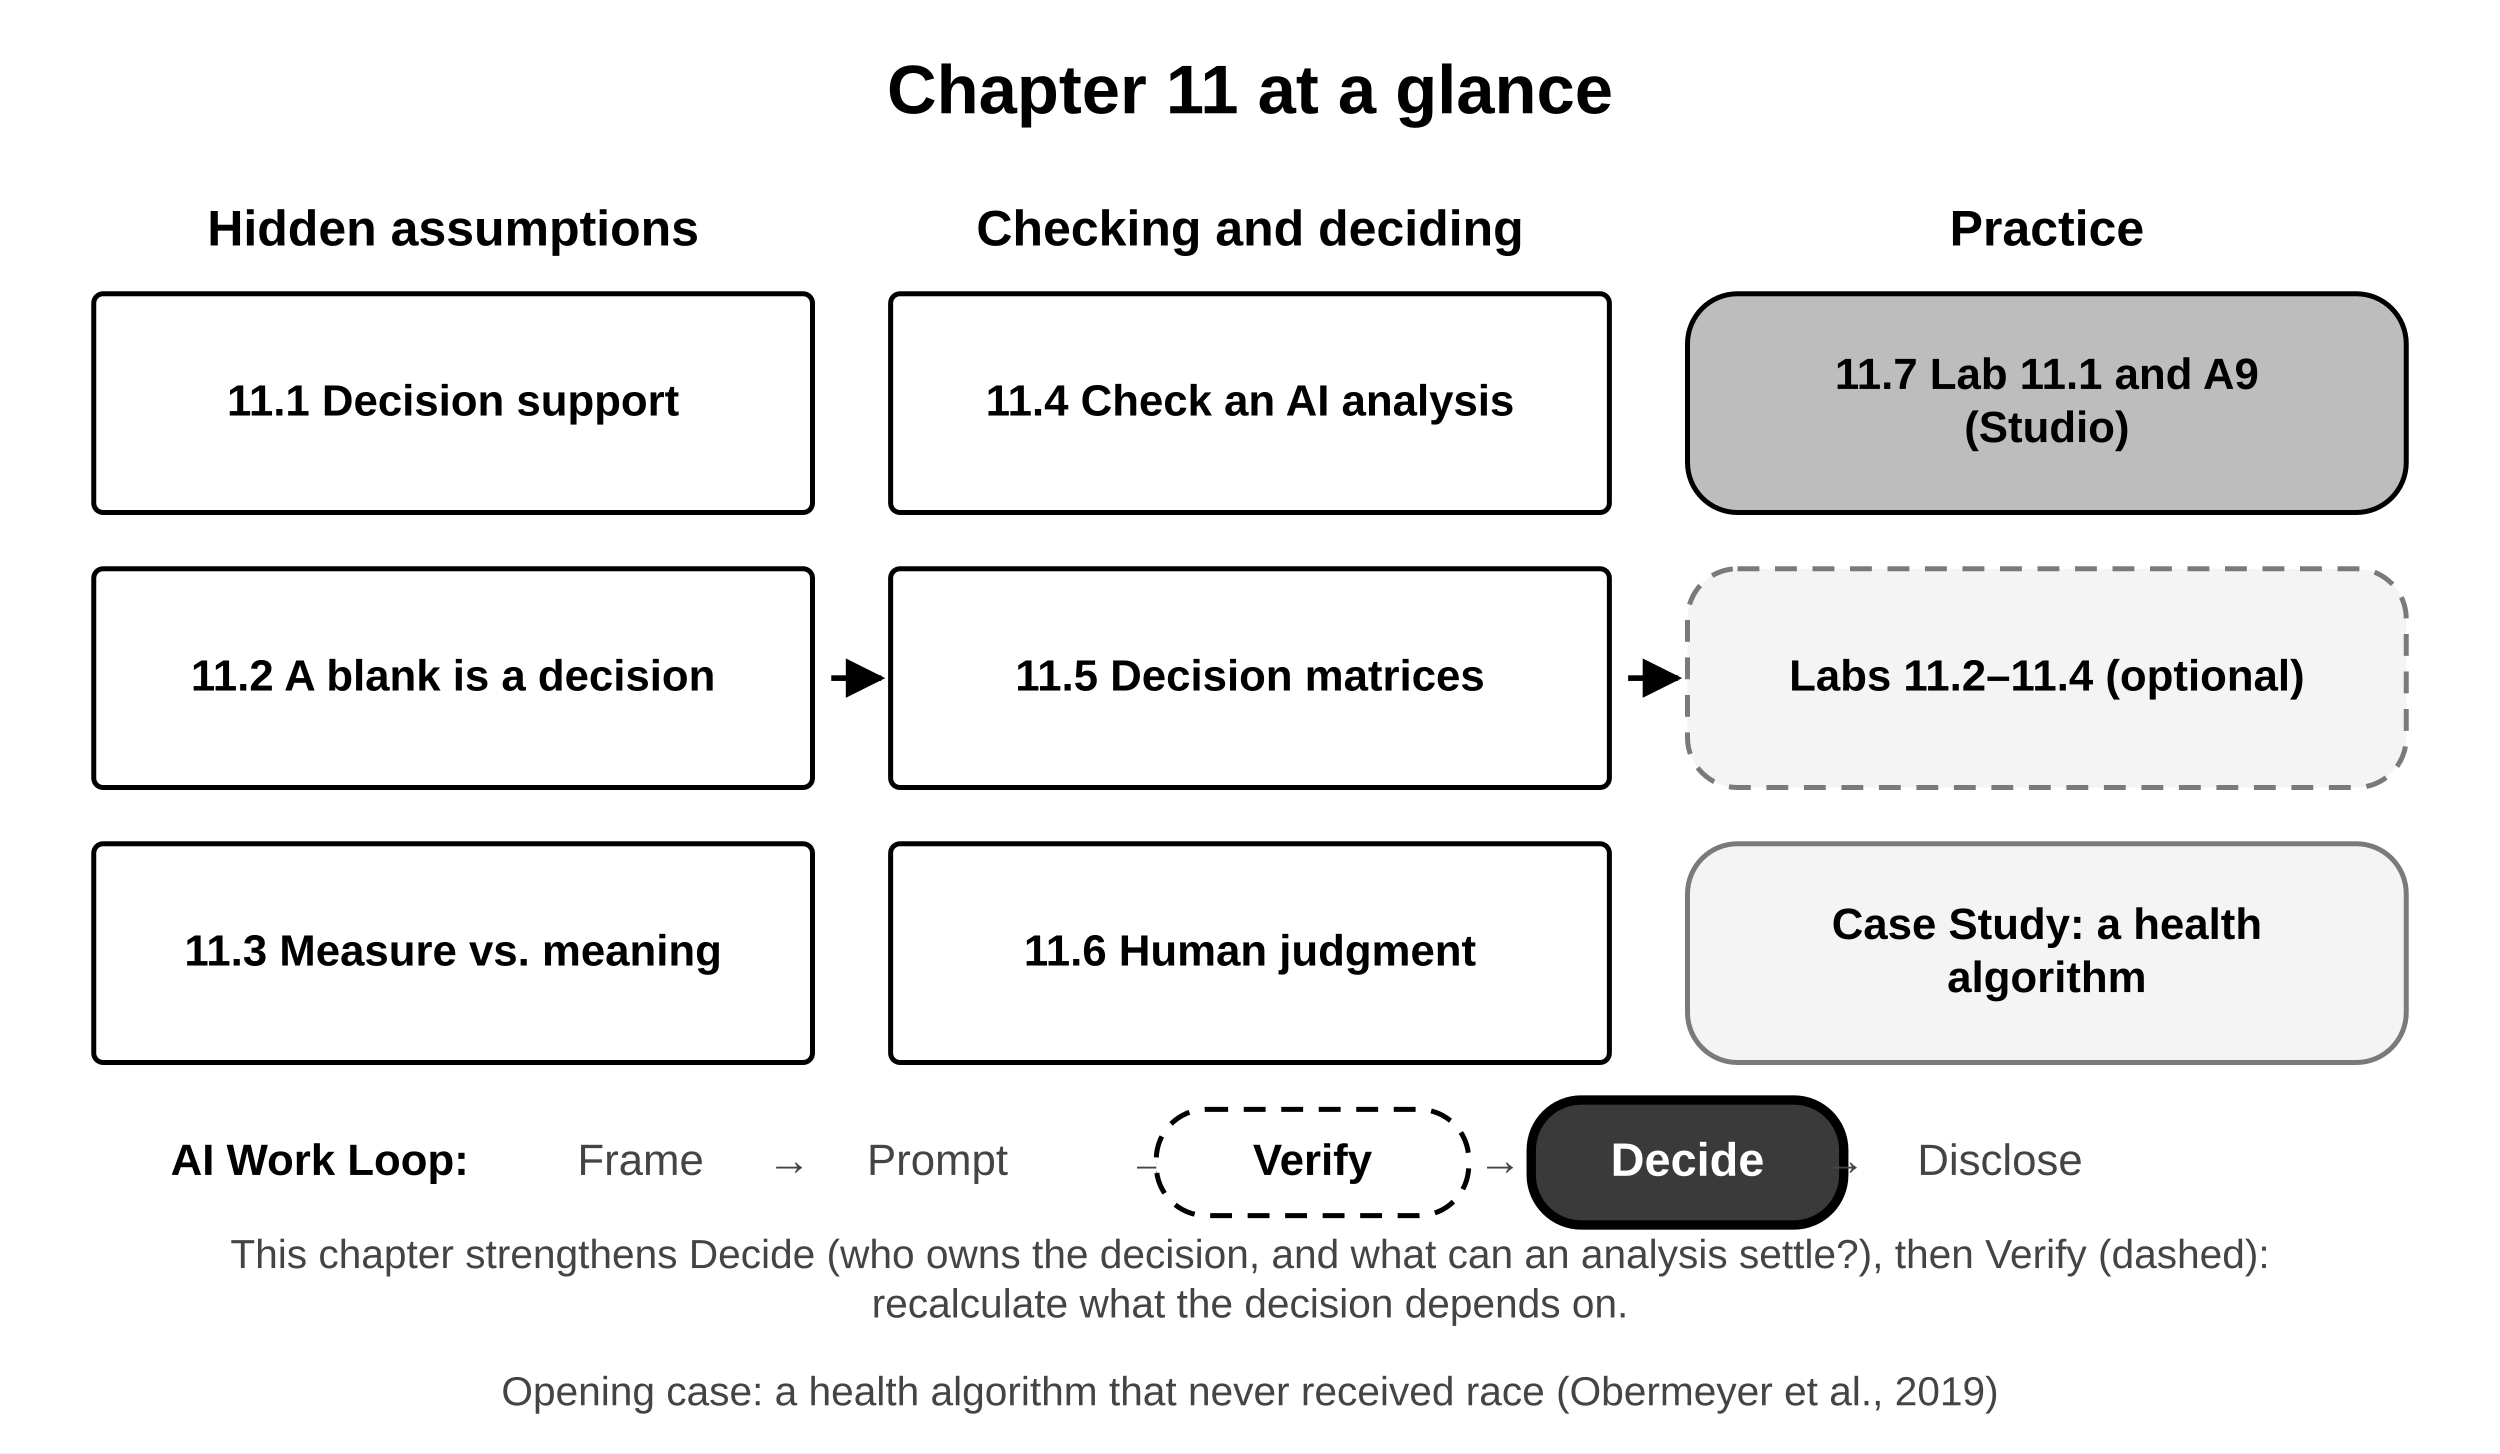
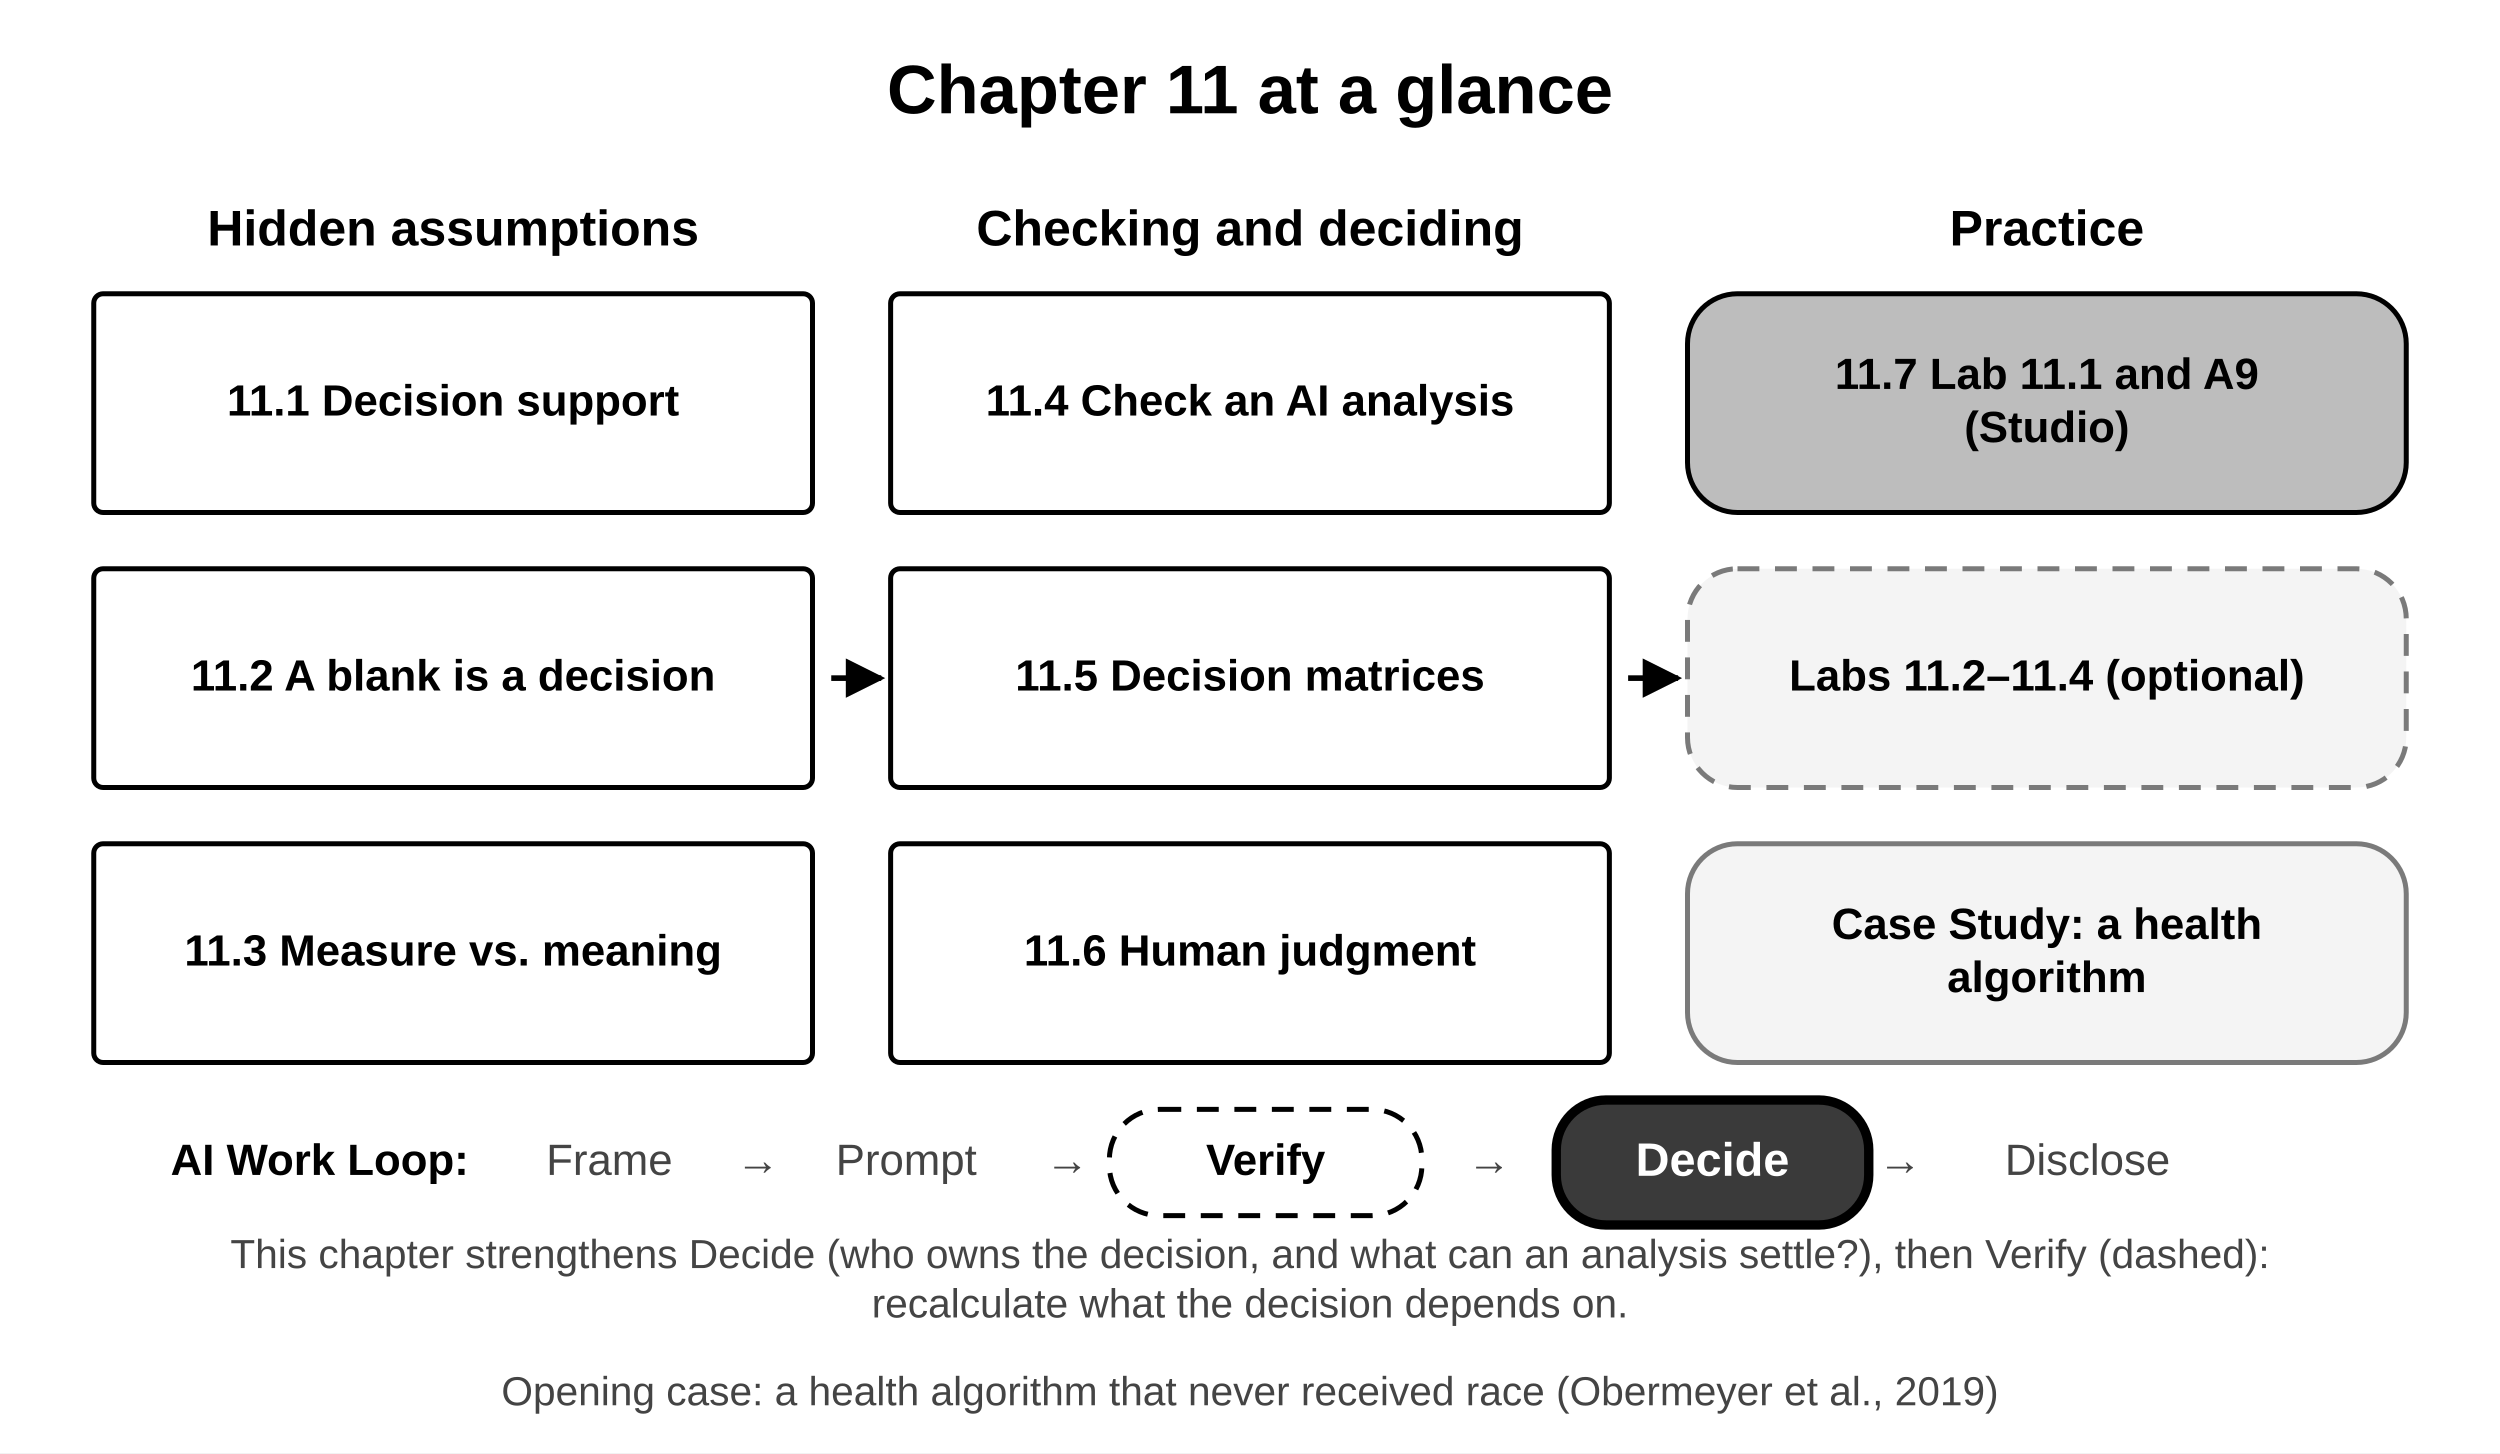
<svg xmlns="http://www.w3.org/2000/svg" viewBox="0 0 800 465" width="800" height="465" role="img" font-family="'Source Sans 3', 'Source Sans Pro', 'Helvetica Neue', Arial, sans-serif">
  <defs>
    <marker id="arrow-gray" viewBox="0 0 10 10" refX="9" refY="5" markerWidth="7" markerHeight="7" orient="auto-start-reverse">
      <path d="M0,0 L10,5 L0,10 z" fill="#000000" />
    </marker>
    <pattern id="hatch" patternUnits="userSpaceOnUse" width="8" height="8" patternTransform="rotate(45)">
      <rect width="8" height="8" fill="#FFFFFF" />
      <line x1="0" y1="0" x2="0" y2="8" stroke="#9A9A9A" stroke-width="1.3" />
    </pattern>
    <pattern id="dots" patternUnits="userSpaceOnUse" width="7" height="7">
      <rect width="7" height="7" fill="#FFFFFF" />
      <circle cx="3.5" cy="3.5" r="1.2" fill="#000" />
    </pattern>
  </defs>
  <rect width="800" height="465" fill="#FFFFFF" />
  <text x="400.0" y="30.0" font-size="22" font-weight="700" text-anchor="middle" dominant-baseline="middle" fill="#000000" style="">Chapter 11 at a glance</text>
  <text x="145.0" y="74.0" font-size="16" font-weight="700" text-anchor="middle" dominant-baseline="middle" fill="#000000" style="">Hidden assumptions</text>
  <rect x="30" y="94" width="230" height="70" rx="3" fill="#FFFFFF" stroke="#000000" stroke-width="1.6" />
  <text x="145.0" y="129.0" font-size="14" font-weight="600" text-anchor="middle" dominant-baseline="middle" fill="#000000" style="">11.1 Decision support</text>
  <rect x="30" y="182" width="230" height="70" rx="3" fill="#FFFFFF" stroke="#000000" stroke-width="1.6" />
  <text x="145.0" y="217.0" font-size="14" font-weight="600" text-anchor="middle" dominant-baseline="middle" fill="#000000" style="">11.2 A blank is a decision</text>
  <rect x="30" y="270" width="230" height="70" rx="3" fill="#FFFFFF" stroke="#000000" stroke-width="1.6" />
  <text x="145.0" y="305.0" font-size="14" font-weight="600" text-anchor="middle" dominant-baseline="middle" fill="#000000" style="">11.3 Measure vs. meaning</text>
  <path d="M266.0,217.0 L282.0,217.0" fill="none" stroke="#000000" stroke-width="1.8" marker-end="url(#arrow-gray)" />
  <text x="400.0" y="74.0" font-size="16" font-weight="700" text-anchor="middle" dominant-baseline="middle" fill="#000000" style="">Checking and deciding</text>
  <rect x="285" y="94" width="230" height="70" rx="3" fill="#FFFFFF" stroke="#000000" stroke-width="1.6" />
  <text x="400.0" y="129.0" font-size="14" font-weight="600" text-anchor="middle" dominant-baseline="middle" fill="#000000" style="">11.4 Check an AI analysis</text>
  <rect x="285" y="182" width="230" height="70" rx="3" fill="#FFFFFF" stroke="#000000" stroke-width="1.6" />
  <text x="400.0" y="217.0" font-size="14" font-weight="600" text-anchor="middle" dominant-baseline="middle" fill="#000000" style="">11.5 Decision matrices</text>
  <rect x="285" y="270" width="230" height="70" rx="3" fill="#FFFFFF" stroke="#000000" stroke-width="1.6" />
  <text x="400.0" y="305.0" font-size="14" font-weight="600" text-anchor="middle" dominant-baseline="middle" fill="#000000" style="">11.6 Human judgment</text>
  <path d="M521.0,217.0 L537.0,217.0" fill="none" stroke="#000000" stroke-width="1.8" marker-end="url(#arrow-gray)" />
  <text x="655.0" y="74.0" font-size="16" font-weight="700" text-anchor="middle" dominant-baseline="middle" fill="#000000" style="">Practice</text>
  <rect x="540" y="94" width="230" height="70" rx="16" fill="#BDBDBD" stroke="#000000" stroke-width="1.6" />
  <text x="655.0" y="120.5" font-size="14" font-weight="600" text-anchor="middle" dominant-baseline="middle" fill="#000000" style="">11.7 Lab 11.1 and A9</text>
  <text x="655.0" y="137.5" font-size="14" font-weight="600" text-anchor="middle" dominant-baseline="middle" fill="#000000" style="">(Studio)</text>
  <rect x="540" y="182" width="230" height="70" rx="16" fill="#F4F4F4" stroke="#7A7A7A" stroke-width="1.6" stroke-dasharray="7 5" />
  <text x="655.0" y="217.0" font-size="14" font-weight="600" text-anchor="middle" dominant-baseline="middle" fill="#000000" style="">Labs 11.2–11.4 (optional)</text>
  <rect x="540" y="270" width="230" height="70" rx="16" fill="#F4F4F4" stroke="#7A7A7A" stroke-width="1.6" />
  <text x="655.0" y="296.5" font-size="14" font-weight="600" text-anchor="middle" dominant-baseline="middle" fill="#000000" style="">Case Study: a health</text>
  <text x="655.0" y="313.5" font-size="14" font-weight="600" text-anchor="middle" dominant-baseline="middle" fill="#000000" style="">algorithm</text>
  <text x="150.0" y="372.0" font-size="14" font-weight="700" text-anchor="end" dominant-baseline="middle" fill="#000000" style="">AI Work Loop:</text>
-   <text x="205.0" y="372.0" font-size="14" font-weight="normal" text-anchor="middle" dominant-baseline="middle" fill="#444444" style="">Frame</text>
-   <text x="252.5" y="372.0" font-size="14" font-weight="normal" text-anchor="middle" dominant-baseline="middle" fill="#444444" style="">→</text>
-   <text x="300.0" y="372.0" font-size="14" font-weight="normal" text-anchor="middle" dominant-baseline="middle" fill="#444444" style="">Prompt</text>
-   <text x="368.0" y="372.0" font-size="14" font-weight="normal" text-anchor="middle" dominant-baseline="middle" fill="#444444" style="">→</text>
-   <rect x="370" y="355" width="100" height="34" rx="16" fill="#FFFFFF" stroke="#000000" stroke-width="1.6" stroke-dasharray="7 5" />
-   <text x="420.0" y="372.0" font-size="14" font-weight="600" text-anchor="middle" dominant-baseline="middle" fill="#000000" style="">Verify</text>
-   <text x="480.0" y="372.0" font-size="14" font-weight="normal" text-anchor="middle" dominant-baseline="middle" fill="#444444" style="">→</text>
-   <rect x="490" y="352" width="100" height="40" rx="16" fill="#3A3A3A" stroke="#000000" stroke-width="3" />
-   <text x="540.0" y="372.0" font-size="15" font-weight="600" text-anchor="middle" dominant-baseline="middle" fill="#FFFFFF" style="">Decide</text>
-   <text x="590.0" y="372.0" font-size="14" font-weight="normal" text-anchor="middle" dominant-baseline="middle" fill="#444444" style="">→</text>
-   <text x="640.0" y="372.0" font-size="14" font-weight="normal" text-anchor="middle" dominant-baseline="middle" fill="#444444" style="">Disclose</text>
+   <text x="195.0" y="372.0" font-size="14" font-weight="normal" text-anchor="middle" dominant-baseline="middle" fill="#444444" style="">Frame</text>
+   <text x="242.5" y="372.0" font-size="14" font-weight="normal" text-anchor="middle" dominant-baseline="middle" fill="#444444" style="">→</text>
+   <text x="290.0" y="372.0" font-size="14" font-weight="normal" text-anchor="middle" dominant-baseline="middle" fill="#444444" style="">Prompt</text>
+   <text x="341.5" y="372.0" font-size="14" font-weight="normal" text-anchor="middle" dominant-baseline="middle" fill="#444444" style="">→</text>
+   <rect x="355" y="355" width="100" height="34" rx="16" fill="#FFFFFF" stroke="#000000" stroke-width="1.6" stroke-dasharray="7 5" />
+   <text x="405.0" y="372.0" font-size="14" font-weight="600" text-anchor="middle" dominant-baseline="middle" fill="#000000" style="">Verify</text>
+   <text x="476.5" y="372.0" font-size="14" font-weight="normal" text-anchor="middle" dominant-baseline="middle" fill="#444444" style="">→</text>
+   <rect x="498" y="352" width="100" height="40" rx="16" fill="#3A3A3A" stroke="#000000" stroke-width="3" />
+   <text x="548.0" y="372.0" font-size="15" font-weight="600" text-anchor="middle" dominant-baseline="middle" fill="#FFFFFF" style="">Decide</text>
+   <text x="608.0" y="372.0" font-size="14" font-weight="normal" text-anchor="middle" dominant-baseline="middle" fill="#444444" style="">→</text>
+   <text x="668.0" y="372.0" font-size="14" font-weight="normal" text-anchor="middle" dominant-baseline="middle" fill="#444444" style="">Disclose</text>
  <text x="400.0" y="402.1" font-size="13" font-weight="normal" text-anchor="middle" dominant-baseline="middle" fill="#444444" style="">This chapter strengthens Decide (who owns the decision, and what can an analysis settle?), then Verify (dashed):</text>
  <text x="400.0" y="417.9" font-size="13" font-weight="normal" text-anchor="middle" dominant-baseline="middle" fill="#444444" style="">recalculate what the decision depends on.</text>
  <text x="400.0" y="446.0" font-size="13" font-weight="normal" text-anchor="middle" dominant-baseline="middle" fill="#444444" style="">Opening case: a health algorithm that never received race (Obermeyer et al., 2019)</text>
</svg>
